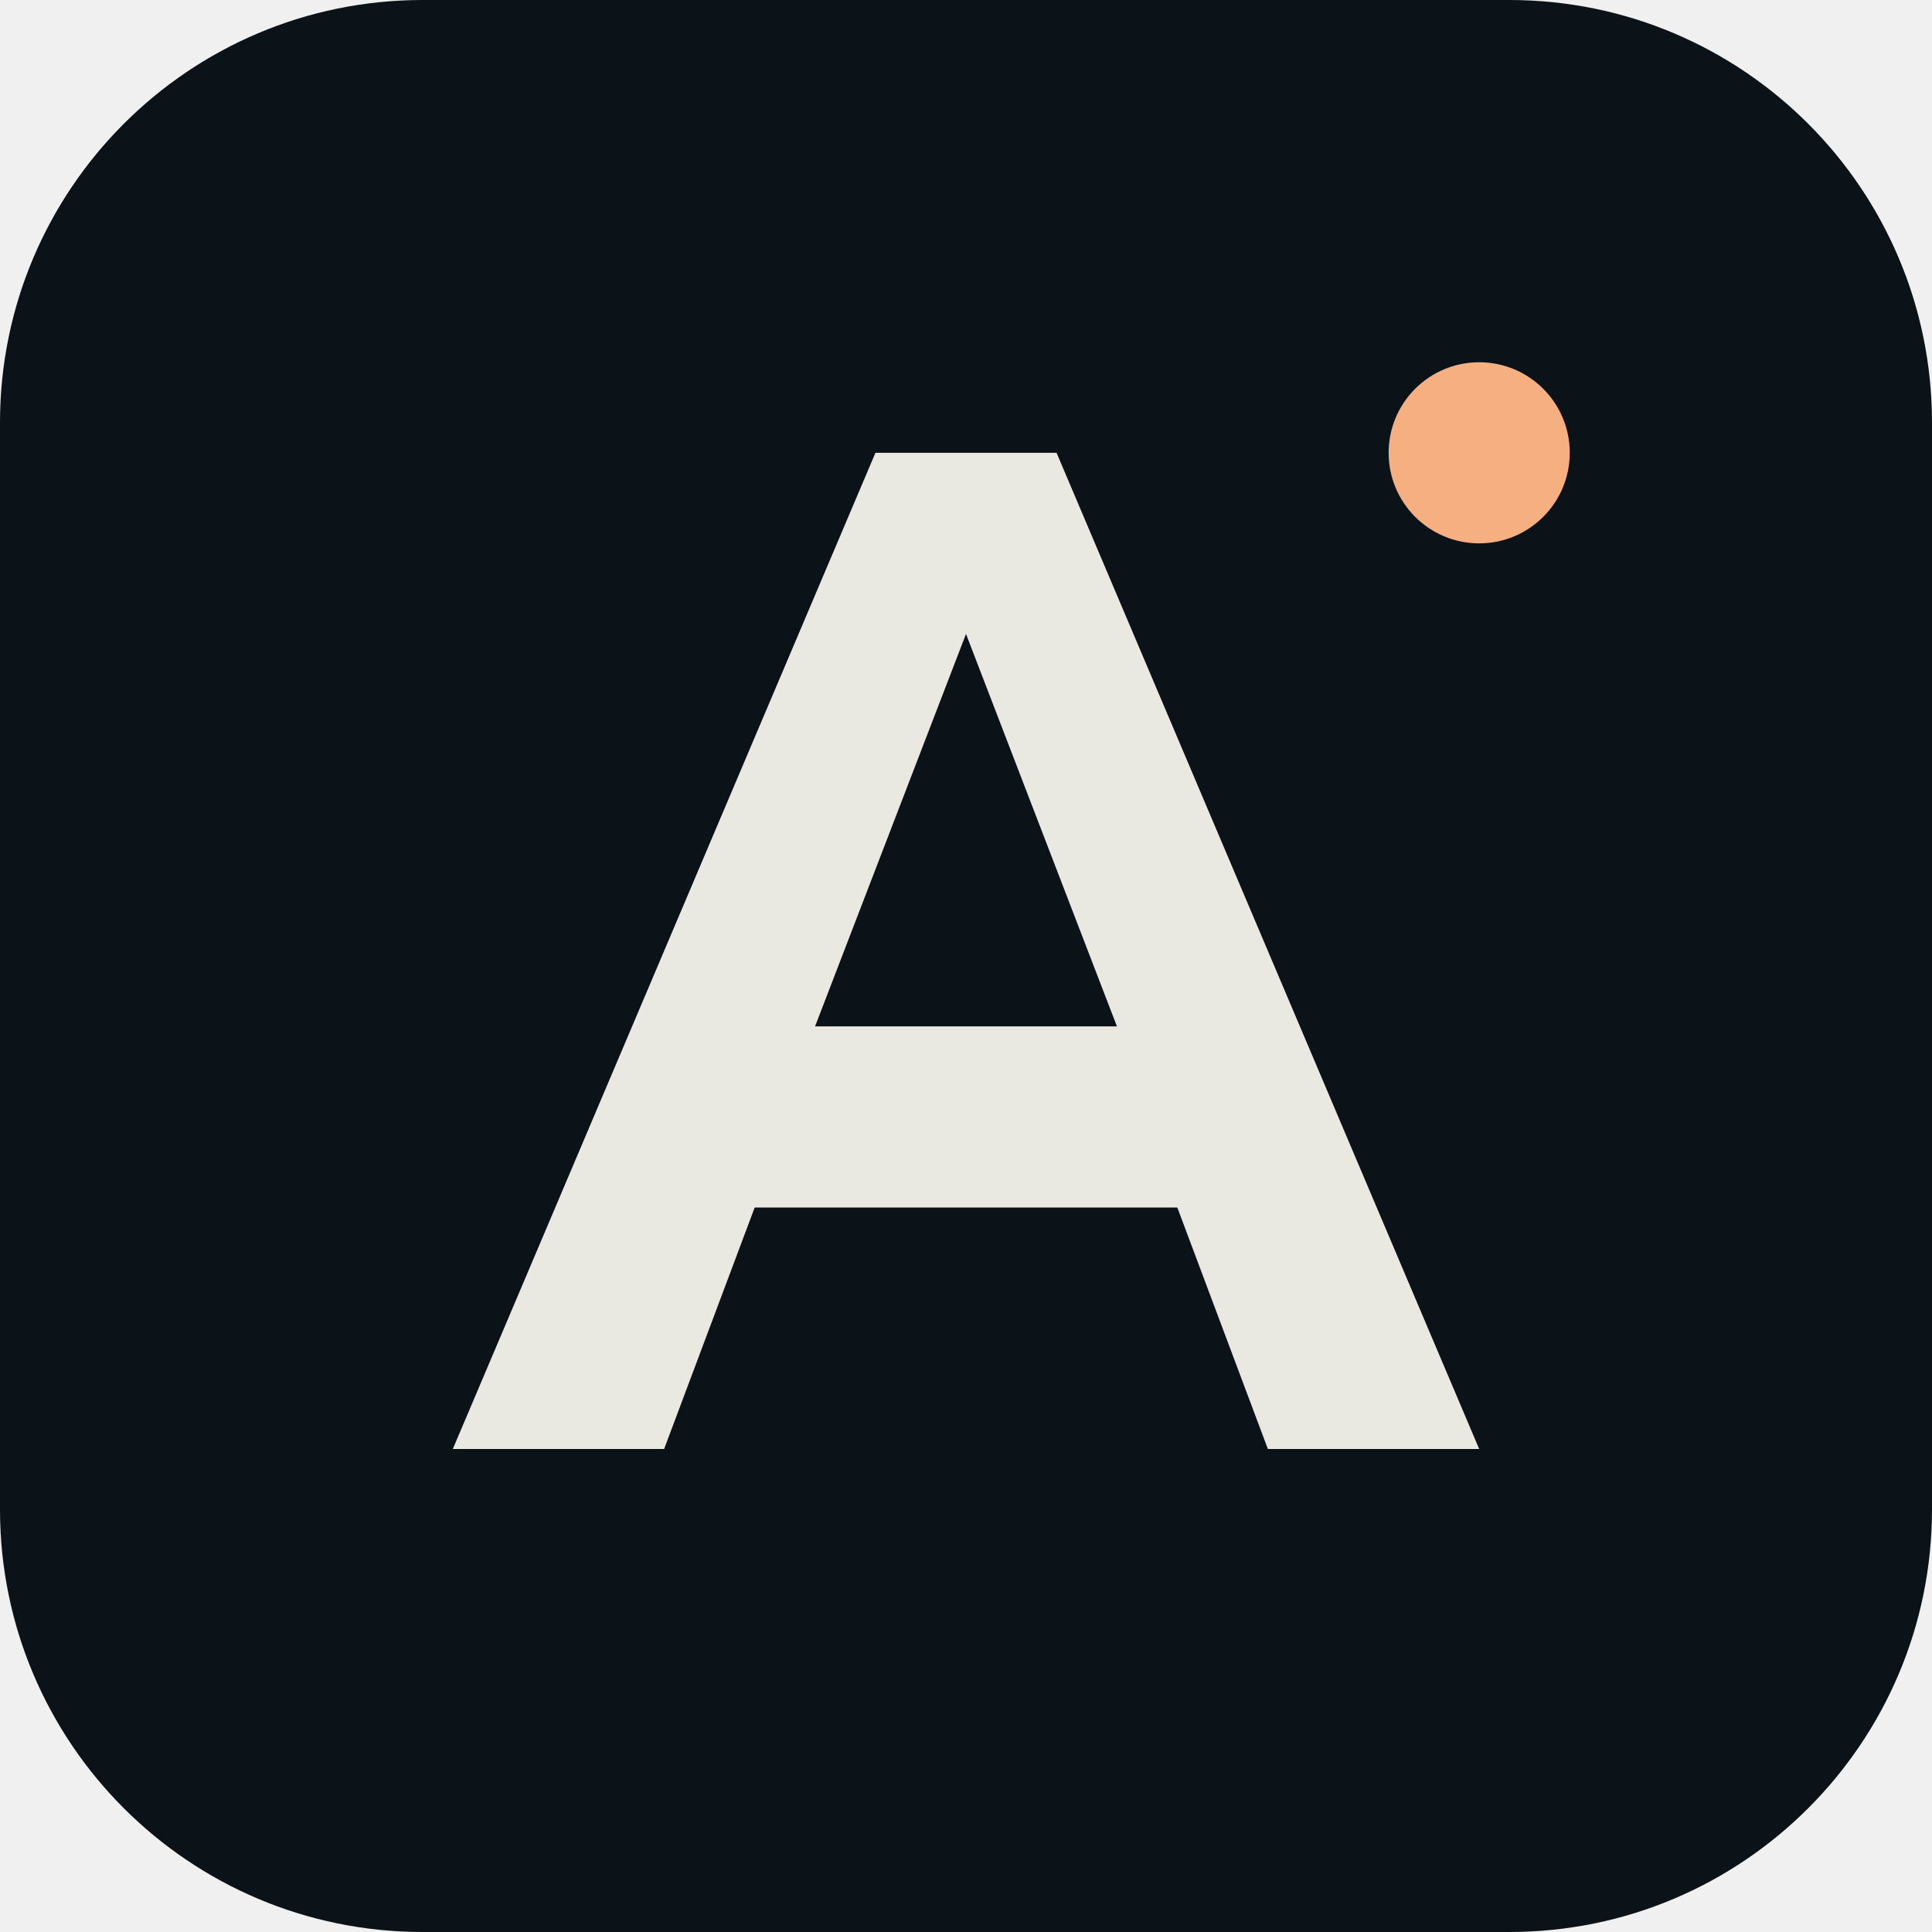
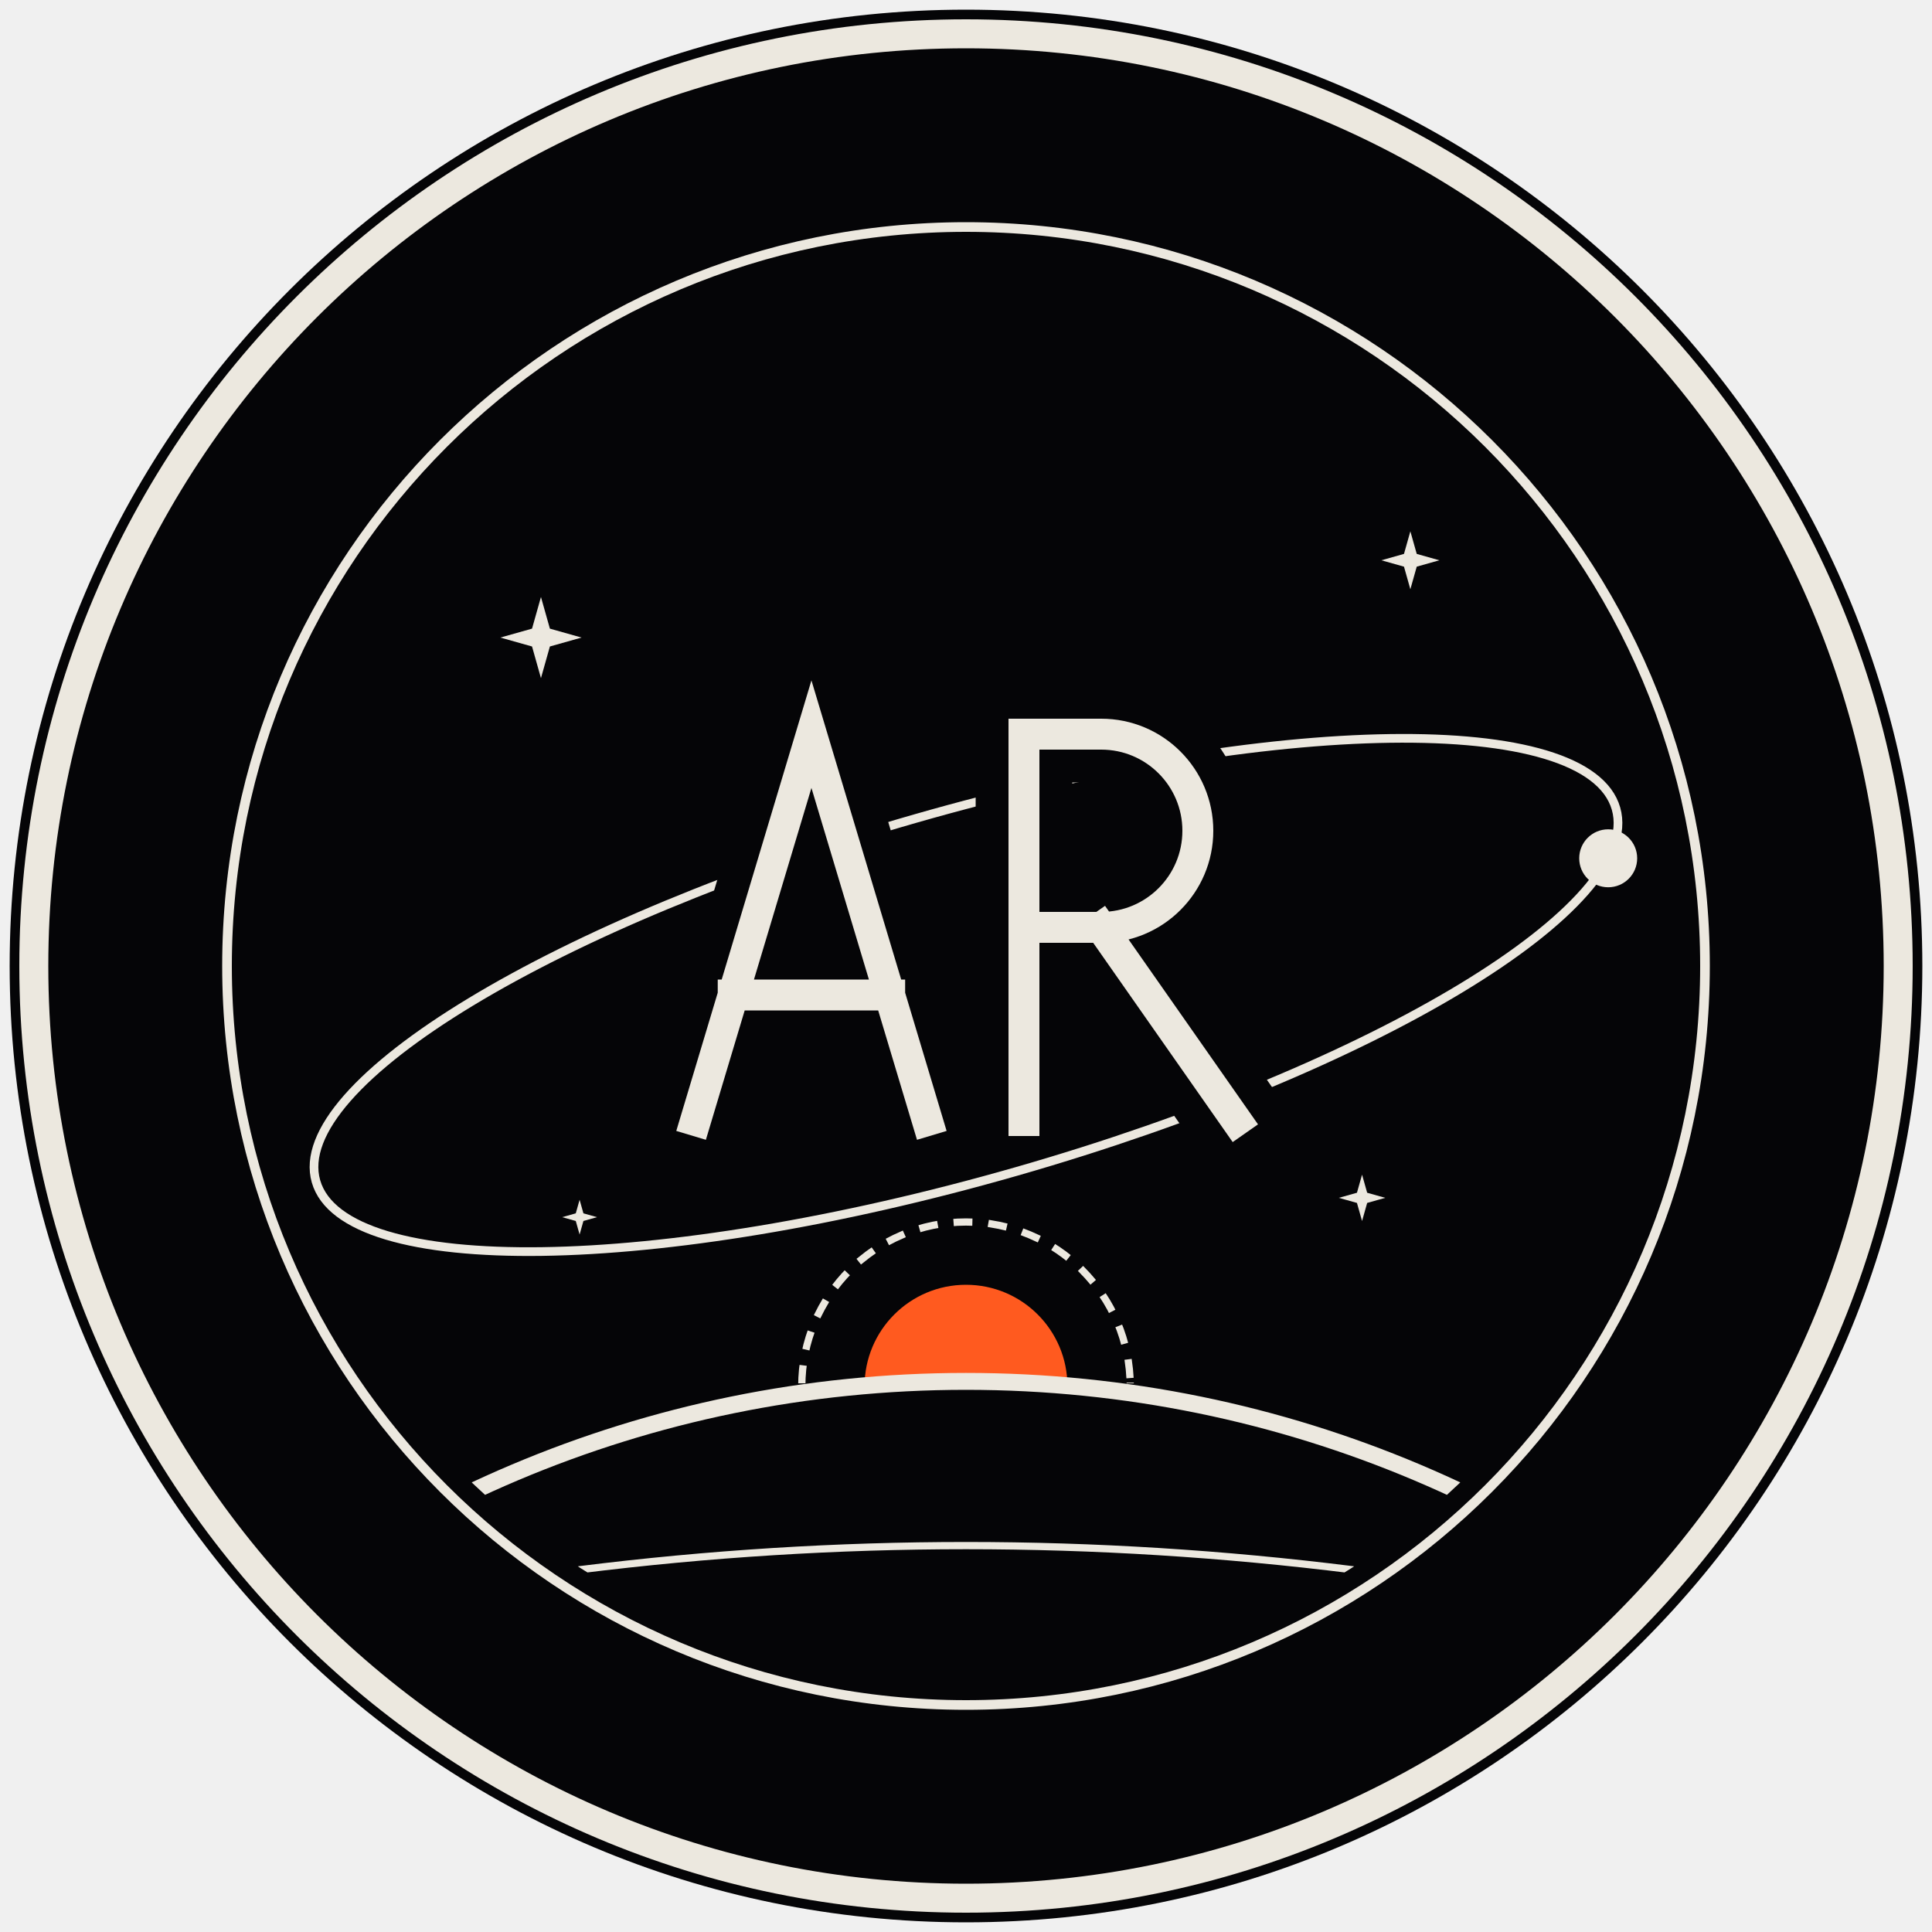
- <svg xmlns="http://www.w3.org/2000/svg" viewBox="0 0 64 64">
-   <rect width="64" height="64" rx="14" fill="#0c1318" />
-   <path d="M15 48 29 15h6l14 33h-7l-3-8H25l-3 8Zm12-14h10l-5-13Z" fill="#e9e9e2" />
-   <circle cx="49" cy="15" r="3" fill="#f6af80" />
+ <svg xmlns="http://www.w3.org/2000/svg" viewBox="0 0 200 200" width="200" height="200" color="#ECE8DF">
+   <circle cx="100" cy="100" r="99" fill="#050507" />
+   <defs>
+     <clipPath id="i-field">
+       <circle cx="100" cy="100" r="74" />
+     </clipPath>
+     <clipPath id="i-sky">
+       <rect x="0" y="0" width="200" height="143.2" />
+     </clipPath>
+     <mask id="i-knock" maskUnits="userSpaceOnUse" x="0" y="0" width="200" height="200">
+       <rect width="200" height="200" fill="#fff" />
+       <path d="M72 116L84 76L96 116M75.9 103H92.1M106 116V76H114A10 10 0 0 1 114 96H106M114 96L128 116" fill="none" stroke="#000" stroke-width="10" />
+     </mask>
+   </defs>
+   <g fill="none" stroke="currentColor" stroke-linecap="square" stroke-linejoin="miter">
+     <circle class="patch__ring" cx="100" cy="100" r="96.5" stroke-width="3" />
+     <circle class="patch__band-edge" cx="100" cy="100" r="76.5" stroke-width="1" />
+     <g clip-path="url(#i-field)">
+       <g clip-path="url(#i-sky)">
+         <circle class="patch__halo" cx="100" cy="143.5" r="17" stroke-width="0.75" stroke-dasharray="1.2 2.4" />
+         <circle class="patch__sun" cx="100" cy="143.5" r="10.5" fill="#FF5A1F" stroke="none" />
+       </g>
+       <circle cx="100" cy="263" r="120" stroke-width="1.75" />
+       <path class="patch__lat" d="M20 170Q100 150 180 170M10 190Q100 166 190 190" stroke-width="0.75" />
+       <g mask="url(#i-knock)">
+         <ellipse class="patch__orbit" cx="100" cy="103" rx="70" ry="19" transform="rotate(-16 100 103)" stroke-width="0.9" />
+       </g>
+       <circle cx="166.48" cy="88.85" r="3" fill="currentColor" stroke="none" />
+       <path d="M56 61.8L56.924 65.076L60.2 66L56.924 66.924L56 70.2L55.076 66.924L51.8 66L55.076 65.076ZM146 55L146.66 57.34L149 58L146.66 58.66L146 61L145.34 58.66L143 58L145.34 57.34ZM141 121.6L141.528 123.472L143.4 124L141.528 124.528L141 126.4L140.472 124.528L138.6 124L140.472 123.472ZM60 124.2L60.396 125.604L61.8 126L60.396 126.396L60 127.8L59.604 126.396L58.2 126L59.604 125.604Z" fill="currentColor" stroke="none" />
+     </g>
+     <g class="patch__mono" stroke-width="3.2">
+       <path d="M72 116L84 76L96 116M75.9 103H92.1" />
+       <path d="M106 116V76H114A10 10 0 0 1 114 96H106M114 96L128 116" />
+     </g>
+   </g>
</svg>
